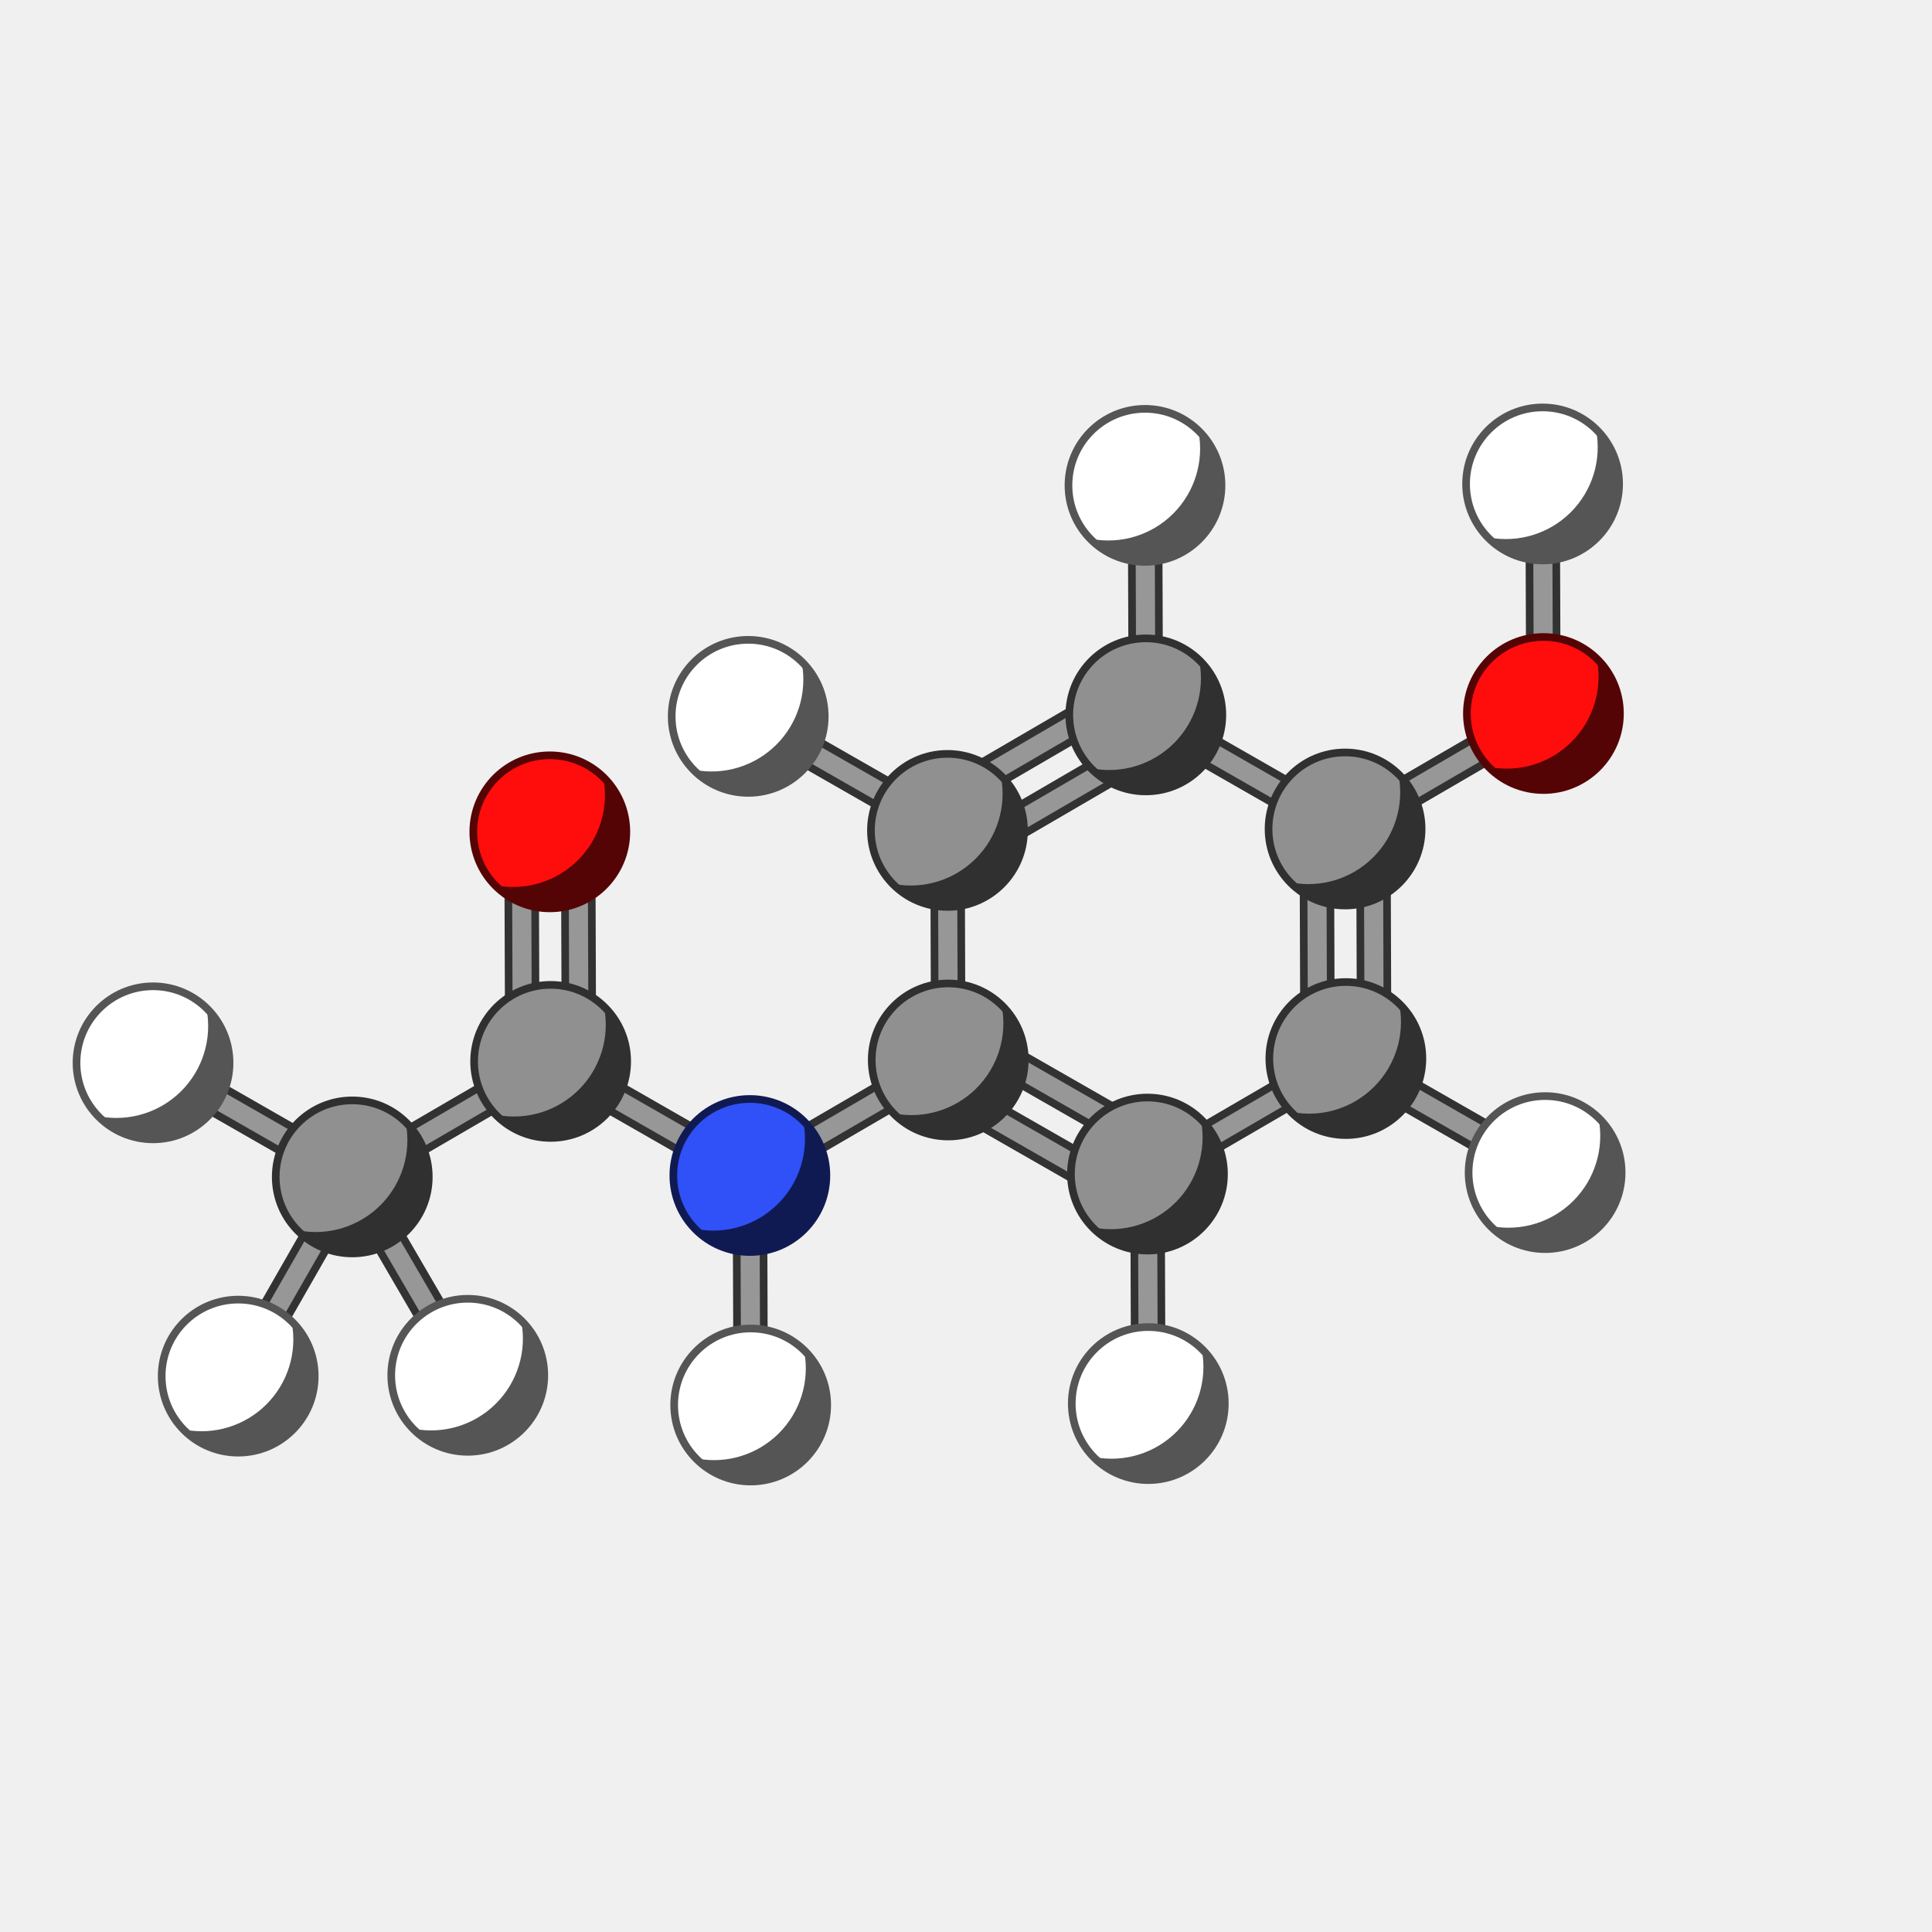
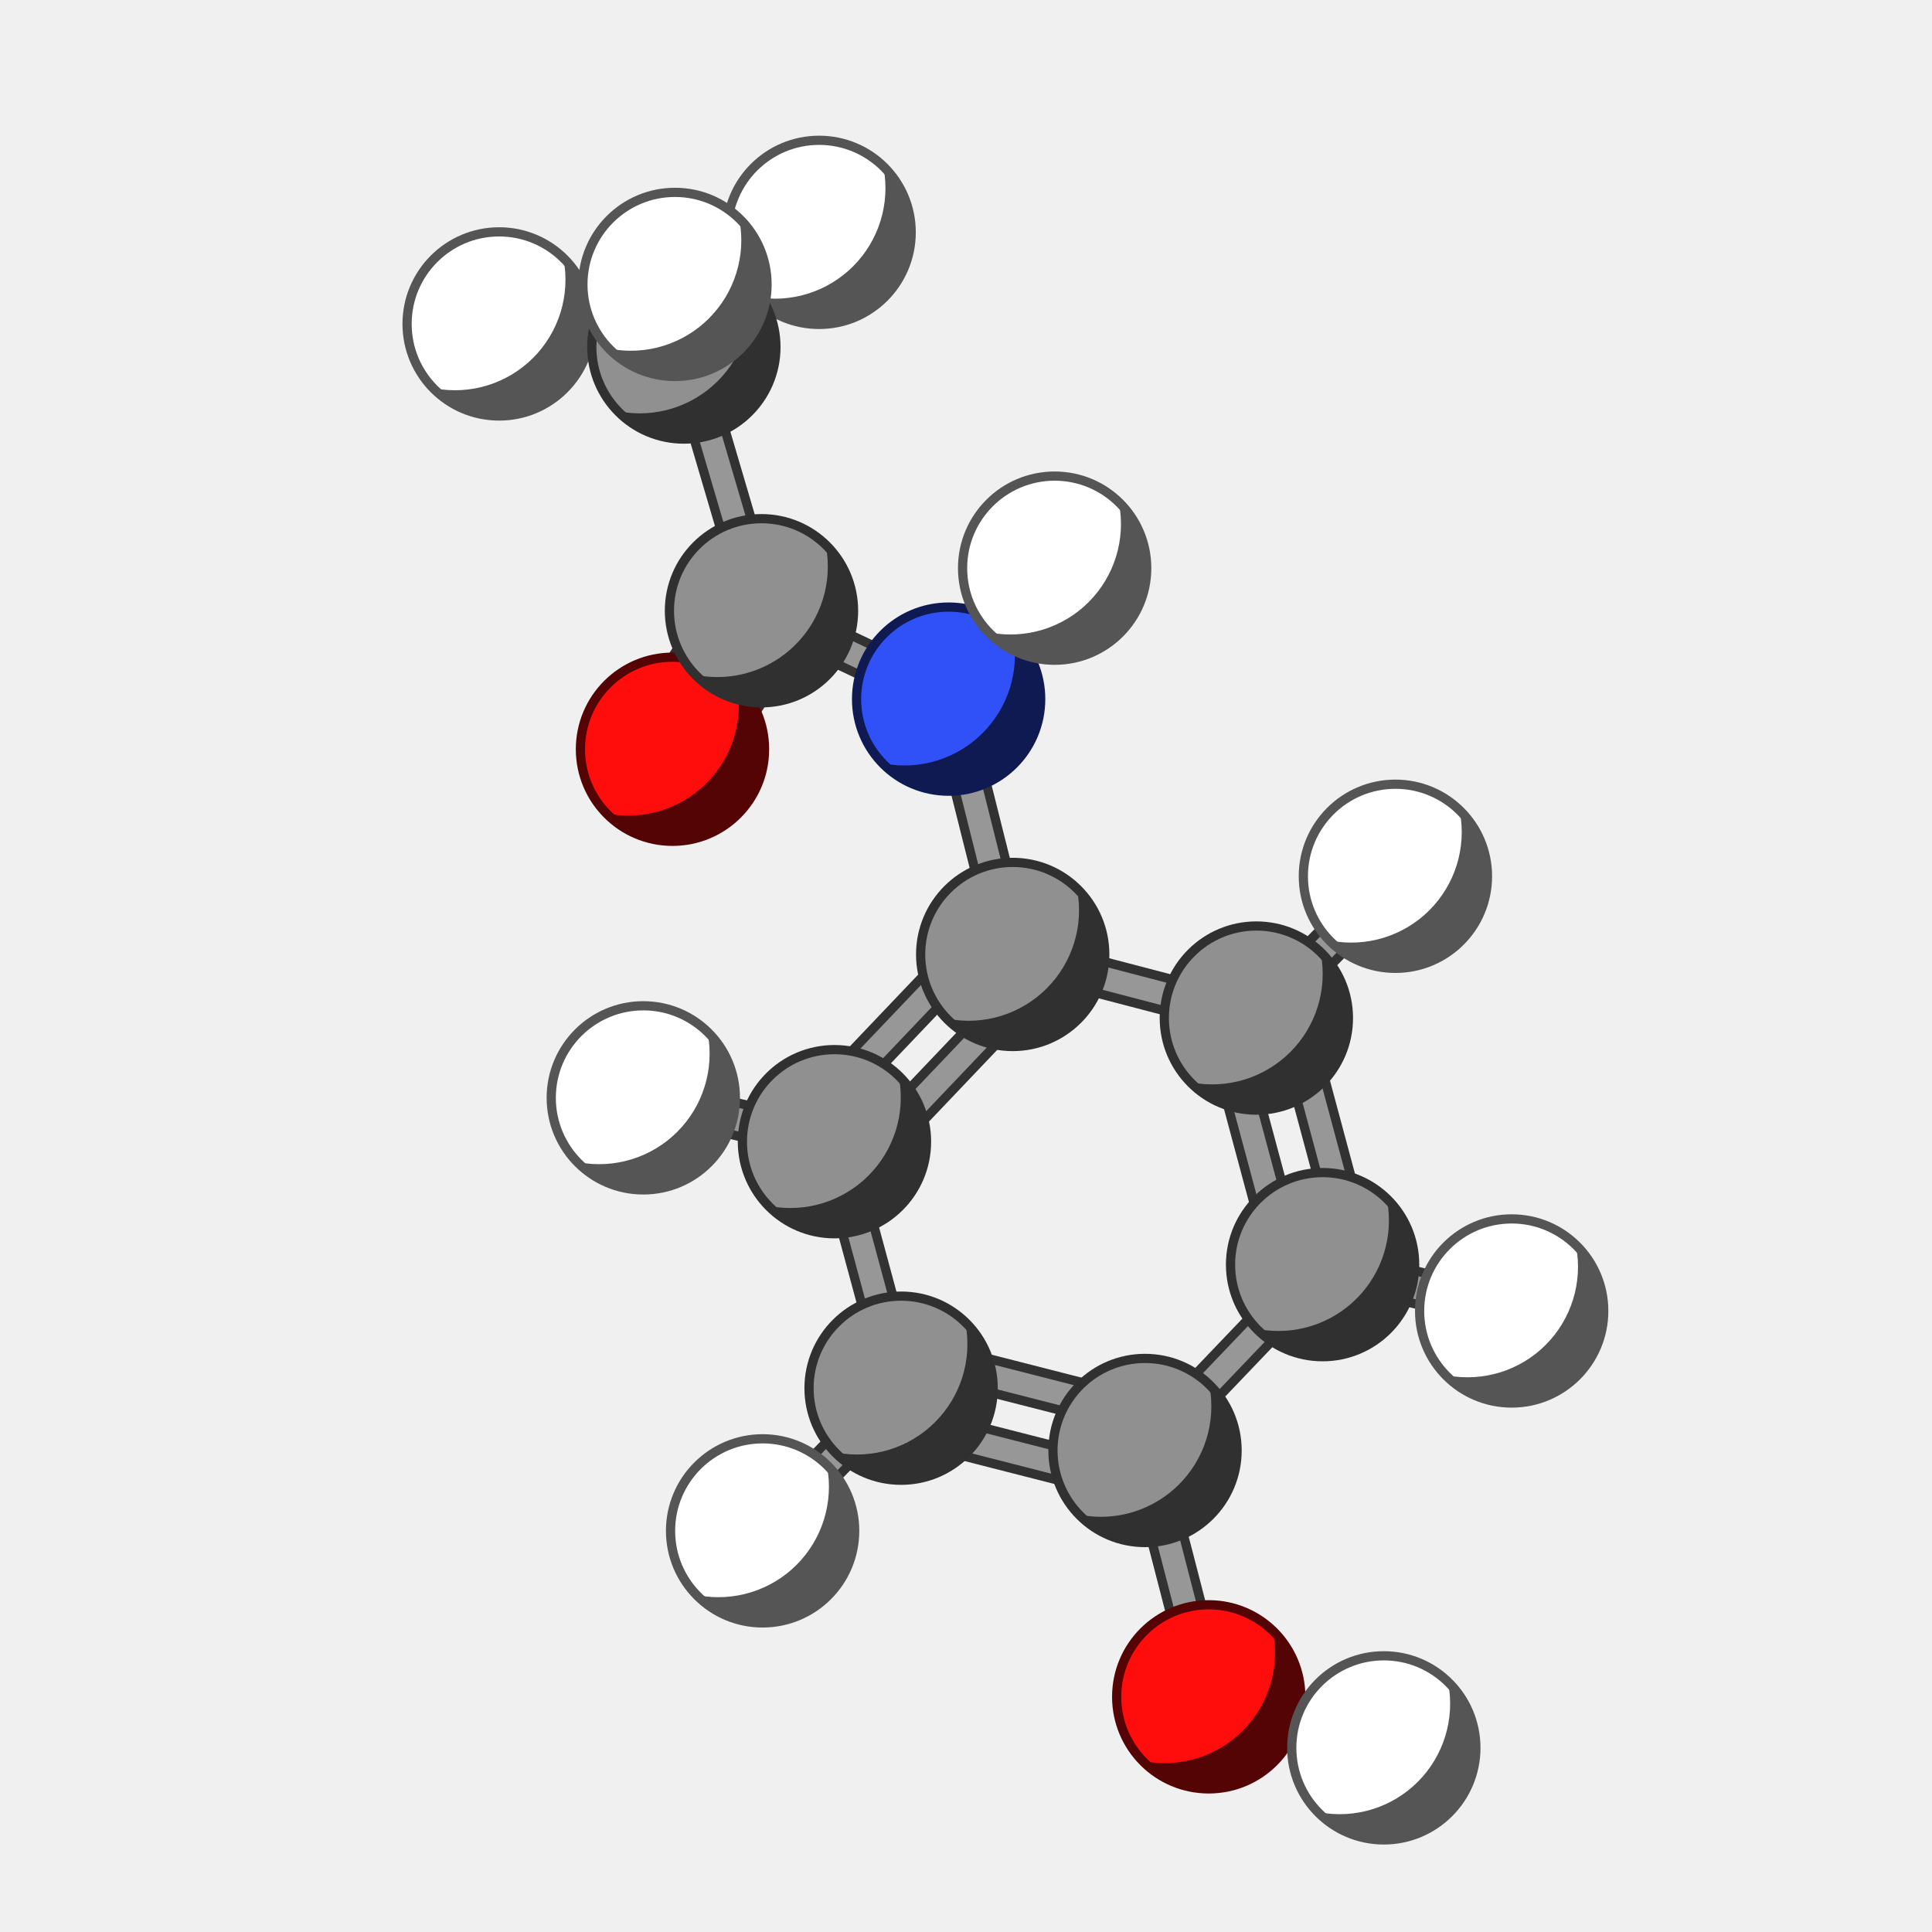
- <svg xmlns="http://www.w3.org/2000/svg" xmlns:xlink="http://www.w3.org/1999/xlink" id="molecule_icon" viewBox="-1262.387 -1262.387 2524.775 2524.775">
+ <svg xmlns="http://www.w3.org/2000/svg" xmlns:xlink="http://www.w3.org/1999/xlink" id="molecule_icon" viewBox="-1049.221 -1049.221 2098.442 2098.442">
  <defs>
+     <g id="O">
+       <circle cx="0" cy="0" r="100.0" fill="#FF0D0D" stroke="#540404" stroke-width="10.0" />
+       <path d="M70,-70 A90.0,90.0 0, 1, 1 -70,70 M-70,70 A120.0,120.0 0, 0,0 70, -70 Z" fill="#540404" stroke-width="0" />
+     </g>
+     <g id="H">
+       <circle cx="0" cy="0" r="100.0" fill="#FFFFFF" stroke="#555555" stroke-width="10.0" />
+       <path d="M70,-70 A90.0,90.0 0, 1, 1 -70,70 M-70,70 A120.0,120.0 0, 0,0 70, -70 Z" fill="#555555" stroke-width="0" />
+     </g>
    <g id="C">
      <circle cx="0" cy="0" r="100.0" fill="#909090" stroke="#303030" stroke-width="10.0" />
      <path d="M70,-70 A90.0,90.0 0, 1, 1 -70,70 M-70,70 A120.0,120.0 0, 0,0 70, -70 Z" fill="#303030" stroke-width="0" />
-     </g>
-     <g id="O">
-       <circle cx="0" cy="0" r="100.0" fill="#FF0D0D" stroke="#540404" stroke-width="10.0" />
-       <path d="M70,-70 A90.0,90.0 0, 1, 1 -70,70 M-70,70 A120.0,120.0 0, 0,0 70, -70 Z" fill="#540404" stroke-width="0" />
    </g>
    <g id="N">
      <circle cx="0" cy="0" r="100.0" fill="#3050F8" stroke="#101a52" stroke-width="10.0" />
      <path d="M70,-70 A90.0,90.0 0, 1, 1 -70,70 M-70,70 A120.0,120.0 0, 0,0 70, -70 Z" fill="#101a52" stroke-width="0" />
    </g>
-     <g id="H">
-       <circle cx="0" cy="0" r="100.0" fill="#FFFFFF" stroke="#555555" stroke-width="10.0" />
-       <path d="M70,-70 A90.0,90.0 0, 1, 1 -70,70 M-70,70 A120.0,120.0 0, 0,0 70, -70 Z" fill="#555555" stroke-width="0" />
-     </g>
  </defs>
-   <line stroke="#323232" stroke-linecap="round" stroke-width="45.0" x1="-802.047" y1="275.624" x2="-542.787" y2="124.664" />
-   <line stroke="#979797" stroke-linecap="round" stroke-width="25.0" x1="-802.047" y1="275.624" x2="-542.787" y2="124.664" />
-   <line stroke="#323232" stroke-linecap="round" stroke-width="45.0" x1="-802.047" y1="275.624" x2="-651.087" y2="534.884" />
-   <line stroke="#979797" stroke-linecap="round" stroke-width="25.0" x1="-802.047" y1="275.624" x2="-651.087" y2="534.884" />
-   <line stroke="#323232" stroke-linecap="round" stroke-width="45.0" x1="-802.047" y1="275.624" x2="-951.087" y2="535.964" />
-   <line stroke="#979797" stroke-linecap="round" stroke-width="25.0" x1="-802.047" y1="275.624" x2="-951.087" y2="535.964" />
-   <line stroke="#323232" stroke-linecap="round" stroke-width="45.0" x1="-802.047" y1="275.624" x2="-1062.387" y2="126.524" />
-   <line stroke="#979797" stroke-linecap="round" stroke-width="25.0" x1="-802.047" y1="275.624" x2="-1062.387" y2="126.524" />
-   <use href="#C" xlink:href="#C" transform="translate(-802.0473 275.6236)" />
-   <line stroke="#323232" stroke-linecap="round" stroke-width="45.0" x1="-505.787" y1="124.664" x2="-506.867" y2="-175.336" />
-   <line stroke="#323232" stroke-linecap="round" stroke-width="45.0" x1="-579.787" y1="124.664" x2="-580.867" y2="-175.336" />
-   <line stroke="#979797" stroke-linecap="round" stroke-width="25.0" x1="-505.787" y1="124.664" x2="-506.867" y2="-175.336" />
-   <line stroke="#979797" stroke-linecap="round" stroke-width="25.0" x1="-579.787" y1="124.664" x2="-580.867" y2="-175.336" />
-   <line stroke="#323232" stroke-linecap="round" stroke-width="45.0" x1="-542.787" y1="124.664" x2="-282.447" y2="273.764" />
-   <line stroke="#979797" stroke-linecap="round" stroke-width="25.0" x1="-542.787" y1="124.664" x2="-282.447" y2="273.764" />
-   <use href="#C" xlink:href="#C" transform="translate(-542.7873 124.6636)" />
-   <use href="#O" xlink:href="#O" transform="translate(-543.8673 -175.3364)" />
-   <line stroke="#323232" stroke-linecap="round" stroke-width="45.0" x1="-282.447" y1="273.764" x2="-23.187" y2="122.804" />
-   <line stroke="#979797" stroke-linecap="round" stroke-width="25.0" x1="-282.447" y1="273.764" x2="-23.187" y2="122.804" />
-   <line stroke="#323232" stroke-linecap="round" stroke-width="45.0" x1="-282.447" y1="273.764" x2="-281.367" y2="573.704" />
-   <line stroke="#979797" stroke-linecap="round" stroke-width="25.0" x1="-282.447" y1="273.764" x2="-281.367" y2="573.704" />
-   <use href="#N" xlink:href="#N" transform="translate(-282.4473 273.7636)" />
-   <line stroke="#323232" stroke-linecap="round" stroke-width="45.0" x1="-24.207" y1="-177.196" x2="-23.187" y2="122.804" />
-   <line stroke="#979797" stroke-linecap="round" stroke-width="25.0" x1="-24.207" y1="-177.196" x2="-23.187" y2="122.804" />
-   <line stroke="#323232" stroke-linecap="round" stroke-width="45.0" x1="-41.187" y1="154.804" x2="219.153" y2="303.904" />
-   <line stroke="#323232" stroke-linecap="round" stroke-width="45.0" x1="-5.187" y1="90.804" x2="255.153" y2="239.904" />
-   <line stroke="#979797" stroke-linecap="round" stroke-width="25.0" x1="-41.187" y1="154.804" x2="219.153" y2="303.904" />
-   <line stroke="#979797" stroke-linecap="round" stroke-width="25.0" x1="-5.187" y1="90.804" x2="255.153" y2="239.904" />
-   <use href="#C" xlink:href="#C" transform="translate(-23.18727 122.8036)" />
-   <line stroke="#323232" stroke-linecap="round" stroke-width="45.0" x1="237.153" y1="271.904" x2="496.413" y2="120.944" />
-   <line stroke="#979797" stroke-linecap="round" stroke-width="25.0" x1="237.153" y1="271.904" x2="496.413" y2="120.944" />
-   <line stroke="#323232" stroke-linecap="round" stroke-width="45.0" x1="237.153" y1="271.904" x2="238.233" y2="571.844" />
-   <line stroke="#979797" stroke-linecap="round" stroke-width="25.0" x1="237.153" y1="271.904" x2="238.233" y2="571.844" />
-   <use href="#C" xlink:href="#C" transform="translate(237.1527 271.9036)" />
-   <line stroke="#323232" stroke-linecap="round" stroke-width="45.0" x1="496.413" y1="120.944" x2="756.813" y2="269.984" />
-   <line stroke="#979797" stroke-linecap="round" stroke-width="25.0" x1="496.413" y1="120.944" x2="756.813" y2="269.984" />
-   <line stroke="#323232" stroke-linecap="round" stroke-width="45.0" x1="533.413" y1="120.944" x2="532.393" y2="-179.056" />
-   <line stroke="#323232" stroke-linecap="round" stroke-width="45.0" x1="459.413" y1="120.944" x2="458.393" y2="-179.056" />
-   <line stroke="#979797" stroke-linecap="round" stroke-width="25.0" x1="533.413" y1="120.944" x2="532.393" y2="-179.056" />
-   <line stroke="#979797" stroke-linecap="round" stroke-width="25.0" x1="459.413" y1="120.944" x2="458.393" y2="-179.056" />
-   <use href="#C" xlink:href="#C" transform="translate(496.4127 120.9436)" />
-   <line stroke="#323232" stroke-linecap="round" stroke-width="45.0" x1="495.393" y1="-179.056" x2="234.993" y2="-328.156" />
-   <line stroke="#979797" stroke-linecap="round" stroke-width="25.0" x1="495.393" y1="-179.056" x2="234.993" y2="-328.156" />
-   <line stroke="#323232" stroke-linecap="round" stroke-width="45.0" x1="495.393" y1="-179.056" x2="754.593" y2="-329.956" />
-   <line stroke="#979797" stroke-linecap="round" stroke-width="25.0" x1="495.393" y1="-179.056" x2="754.593" y2="-329.956" />
-   <use href="#C" xlink:href="#C" transform="translate(495.3927 -179.0564)" />
-   <line stroke="#323232" stroke-linecap="round" stroke-width="45.0" x1="754.593" y1="-329.956" x2="753.513" y2="-629.956" />
-   <line stroke="#979797" stroke-linecap="round" stroke-width="25.0" x1="754.593" y1="-329.956" x2="753.513" y2="-629.956" />
-   <use href="#O" xlink:href="#O" transform="translate(754.5927 -329.9564)" />
-   <line stroke="#323232" stroke-linecap="round" stroke-width="45.0" x1="216.993" y1="-360.156" x2="-42.207" y2="-209.196" />
-   <line stroke="#323232" stroke-linecap="round" stroke-width="45.0" x1="252.993" y1="-296.156" x2="-6.207" y2="-145.196" />
-   <line stroke="#979797" stroke-linecap="round" stroke-width="25.0" x1="216.993" y1="-360.156" x2="-42.207" y2="-209.196" />
-   <line stroke="#979797" stroke-linecap="round" stroke-width="25.0" x1="252.993" y1="-296.156" x2="-6.207" y2="-145.196" />
-   <line stroke="#323232" stroke-linecap="round" stroke-width="45.0" x1="234.993" y1="-328.156" x2="233.913" y2="-628.096" />
-   <line stroke="#979797" stroke-linecap="round" stroke-width="25.0" x1="234.993" y1="-328.156" x2="233.913" y2="-628.096" />
-   <use href="#C" xlink:href="#C" transform="translate(234.9927 -328.1563)" />
-   <line stroke="#323232" stroke-linecap="round" stroke-width="45.0" x1="-24.207" y1="-177.196" x2="-284.607" y2="-326.236" />
-   <line stroke="#979797" stroke-linecap="round" stroke-width="25.0" x1="-24.207" y1="-177.196" x2="-284.607" y2="-326.236" />
-   <use href="#C" xlink:href="#C" transform="translate(-24.20727 -177.1964)" />
-   <use href="#H" xlink:href="#H" transform="translate(-651.0873 534.8836)" />
-   <use href="#H" xlink:href="#H" transform="translate(-951.0873 535.9636)" />
-   <use href="#H" xlink:href="#H" transform="translate(-1062.387 126.5236)" />
-   <use href="#H" xlink:href="#H" transform="translate(-281.3673 573.7036)" />
-   <use href="#H" xlink:href="#H" transform="translate(238.2327 571.8437)" />
-   <use href="#H" xlink:href="#H" transform="translate(756.8127 269.9836)" />
-   <use href="#H" xlink:href="#H" transform="translate(753.5127 -629.9564)" />
-   <use href="#H" xlink:href="#H" transform="translate(233.9127 -628.0964)" />
-   <use href="#H" xlink:href="#H" transform="translate(-284.6073 -326.2363)" />
+   <line stroke="#323232" stroke-linecap="round" stroke-width="45.0" x1="-253.132" y1="-405.872" x2="-349.795" y2="-255.422" />
+   <line stroke="#323232" stroke-linecap="round" stroke-width="45.0" x1="-191.132" y1="-365.872" x2="-287.795" y2="-215.422" />
+   <line stroke="#979797" stroke-linecap="round" stroke-width="25.0" x1="-253.132" y1="-405.872" x2="-349.795" y2="-255.422" />
+   <line stroke="#979797" stroke-linecap="round" stroke-width="25.0" x1="-191.132" y1="-365.872" x2="-287.795" y2="-215.422" />
+   <use href="#O" xlink:href="#O" transform="translate(-318.795 -235.4222)" />
+   <line stroke="#323232" stroke-linecap="round" stroke-width="45.0" x1="-306.447" y1="-672.302" x2="-159.523" y2="-796.844" />
+   <line stroke="#979797" stroke-linecap="round" stroke-width="25.0" x1="-306.447" y1="-672.302" x2="-159.523" y2="-796.844" />
+   <use href="#H" xlink:href="#H" transform="translate(-159.5235 -796.8444)" />
+   <line stroke="#323232" stroke-linecap="round" stroke-width="45.0" x1="-306.447" y1="-672.302" x2="-507.074" y2="-697.387" />
+   <line stroke="#979797" stroke-linecap="round" stroke-width="25.0" x1="-306.447" y1="-672.302" x2="-507.074" y2="-697.387" />
+   <use href="#H" xlink:href="#H" transform="translate(-507.0744 -697.3867)" />
+   <line stroke="#323232" stroke-linecap="round" stroke-width="45.0" x1="-306.447" y1="-672.302" x2="-222.132" y2="-385.872" />
+   <line stroke="#979797" stroke-linecap="round" stroke-width="25.0" x1="-306.447" y1="-672.302" x2="-222.132" y2="-385.872" />
+   <line stroke="#323232" stroke-linecap="round" stroke-width="45.0" x1="-222.132" y1="-385.872" x2="-18.866" y2="-289.854" />
+   <line stroke="#979797" stroke-linecap="round" stroke-width="25.0" x1="-222.132" y1="-385.872" x2="-18.866" y2="-289.854" />
+   <use href="#C" xlink:href="#C" transform="translate(-222.132 -385.8718)" />
+   <line stroke="#323232" stroke-linecap="round" stroke-width="45.0" x1="-306.447" y1="-672.302" x2="-316.097" y2="-740.289" />
+   <line stroke="#979797" stroke-linecap="round" stroke-width="25.0" x1="-306.447" y1="-672.302" x2="-316.097" y2="-740.289" />
+   <use href="#C" xlink:href="#C" transform="translate(-306.4471 -672.302)" />
+   <line stroke="#323232" stroke-linecap="round" stroke-width="45.0" x1="-142.876" y1="190.824" x2="-350.495" y2="143.213" />
+   <line stroke="#979797" stroke-linecap="round" stroke-width="25.0" x1="-142.876" y1="190.824" x2="-350.495" y2="143.213" />
+   <use href="#H" xlink:href="#H" transform="translate(-350.4952 143.2127)" />
+   <line stroke="#323232" stroke-linecap="round" stroke-width="45.0" x1="-18.866" y1="-289.854" x2="50.734" y2="-12.54" />
+   <line stroke="#979797" stroke-linecap="round" stroke-width="25.0" x1="-18.866" y1="-289.854" x2="50.734" y2="-12.54" />
+   <line stroke="#323232" stroke-linecap="round" stroke-width="45.0" x1="-18.866" y1="-289.854" x2="96.285" y2="-432.114" />
+   <line stroke="#979797" stroke-linecap="round" stroke-width="25.0" x1="-18.866" y1="-289.854" x2="96.285" y2="-432.114" />
+   <use href="#N" xlink:href="#N" transform="translate(-18.86625 -289.8537)" />
+   <line stroke="#323232" stroke-linecap="round" stroke-width="45.0" x1="23.734" y1="-37.54" x2="-169.876" y2="165.824" />
+   <line stroke="#323232" stroke-linecap="round" stroke-width="45.0" x1="77.734" y1="12.46" x2="-115.876" y2="215.824" />
+   <line stroke="#979797" stroke-linecap="round" stroke-width="25.0" x1="23.734" y1="-37.54" x2="-169.876" y2="165.824" />
+   <line stroke="#979797" stroke-linecap="round" stroke-width="25.0" x1="77.734" y1="12.46" x2="-115.876" y2="215.824" />
+   <line stroke="#323232" stroke-linecap="round" stroke-width="45.0" x1="-142.876" y1="190.824" x2="-70.495" y2="458.559" />
+   <line stroke="#979797" stroke-linecap="round" stroke-width="25.0" x1="-142.876" y1="190.824" x2="-70.495" y2="458.559" />
+   <use href="#C" xlink:href="#C" transform="translate(-142.8763 190.8236)" />
+   <line stroke="#323232" stroke-linecap="round" stroke-width="45.0" x1="315.377" y1="56.548" x2="50.734" y2="-12.54" />
+   <line stroke="#979797" stroke-linecap="round" stroke-width="25.0" x1="315.377" y1="56.548" x2="50.734" y2="-12.54" />
+   <use href="#C" xlink:href="#C" transform="translate(50.73438 -12.53956)" />
+   <line stroke="#323232" stroke-linecap="round" stroke-width="45.0" x1="-70.495" y1="458.559" x2="-220.908" y2="613.53" />
+   <line stroke="#979797" stroke-linecap="round" stroke-width="25.0" x1="-70.495" y1="458.559" x2="-220.908" y2="613.53" />
+   <use href="#H" xlink:href="#H" transform="translate(-220.9079 613.5296)" />
+   <use href="#H" xlink:href="#H" transform="translate(-316.0974 -740.2892)" />
+   <line stroke="#323232" stroke-linecap="round" stroke-width="45.0" x1="-79.495" y1="494.559" x2="185.445" y2="562.223" />
+   <line stroke="#323232" stroke-linecap="round" stroke-width="45.0" x1="-61.495" y1="422.559" x2="203.445" y2="490.223" />
+   <line stroke="#979797" stroke-linecap="round" stroke-width="25.0" x1="-79.495" y1="494.559" x2="185.445" y2="562.223" />
+   <line stroke="#979797" stroke-linecap="round" stroke-width="25.0" x1="-61.495" y1="422.559" x2="203.445" y2="490.223" />
+   <use href="#C" xlink:href="#C" transform="translate(-70.49488 458.5589)" />
+   <line stroke="#323232" stroke-linecap="round" stroke-width="45.0" x1="423.317" y1="315.377" x2="351.377" y2="47.548" />
+   <line stroke="#323232" stroke-linecap="round" stroke-width="45.0" x1="351.317" y1="333.377" x2="279.377" y2="65.548" />
+   <line stroke="#979797" stroke-linecap="round" stroke-width="25.0" x1="423.317" y1="315.377" x2="351.377" y2="47.548" />
+   <line stroke="#979797" stroke-linecap="round" stroke-width="25.0" x1="351.317" y1="333.377" x2="279.377" y2="65.548" />
+   <line stroke="#323232" stroke-linecap="round" stroke-width="45.0" x1="315.377" y1="56.548" x2="466.405" y2="-97.453" />
+   <line stroke="#979797" stroke-linecap="round" stroke-width="25.0" x1="315.377" y1="56.548" x2="466.405" y2="-97.453" />
+   <use href="#C" xlink:href="#C" transform="translate(315.3774 56.54763)" />
+   <use href="#H" xlink:href="#H" transform="translate(96.28495 -432.114)" />
+   <line stroke="#323232" stroke-linecap="round" stroke-width="45.0" x1="194.445" y1="526.223" x2="387.317" y2="324.377" />
+   <line stroke="#979797" stroke-linecap="round" stroke-width="25.0" x1="194.445" y1="526.223" x2="387.317" y2="324.377" />
+   <line stroke="#323232" stroke-linecap="round" stroke-width="45.0" x1="194.445" y1="526.223" x2="263.644" y2="793.795" />
+   <line stroke="#979797" stroke-linecap="round" stroke-width="25.0" x1="194.445" y1="526.223" x2="263.644" y2="793.795" />
+   <use href="#C" xlink:href="#C" transform="translate(194.4447 526.2229)" />
+   <use href="#H" xlink:href="#H" transform="translate(466.4055 -97.45294)" />
+   <line stroke="#323232" stroke-linecap="round" stroke-width="45.0" x1="387.317" y1="324.377" x2="592.686" y2="374.682" />
+   <line stroke="#979797" stroke-linecap="round" stroke-width="25.0" x1="387.317" y1="324.377" x2="592.686" y2="374.682" />
+   <use href="#C" xlink:href="#C" transform="translate(387.3167 324.3772)" />
+   <line stroke="#323232" stroke-linecap="round" stroke-width="45.0" x1="263.644" y1="793.795" x2="453.814" y2="849.221" />
+   <line stroke="#979797" stroke-linecap="round" stroke-width="25.0" x1="263.644" y1="793.795" x2="453.814" y2="849.221" />
+   <use href="#O" xlink:href="#O" transform="translate(263.6442 793.7949)" />
+   <use href="#H" xlink:href="#H" transform="translate(592.6862 374.6818)" />
+   <use href="#H" xlink:href="#H" transform="translate(453.8145 849.2208)" />
</svg>
